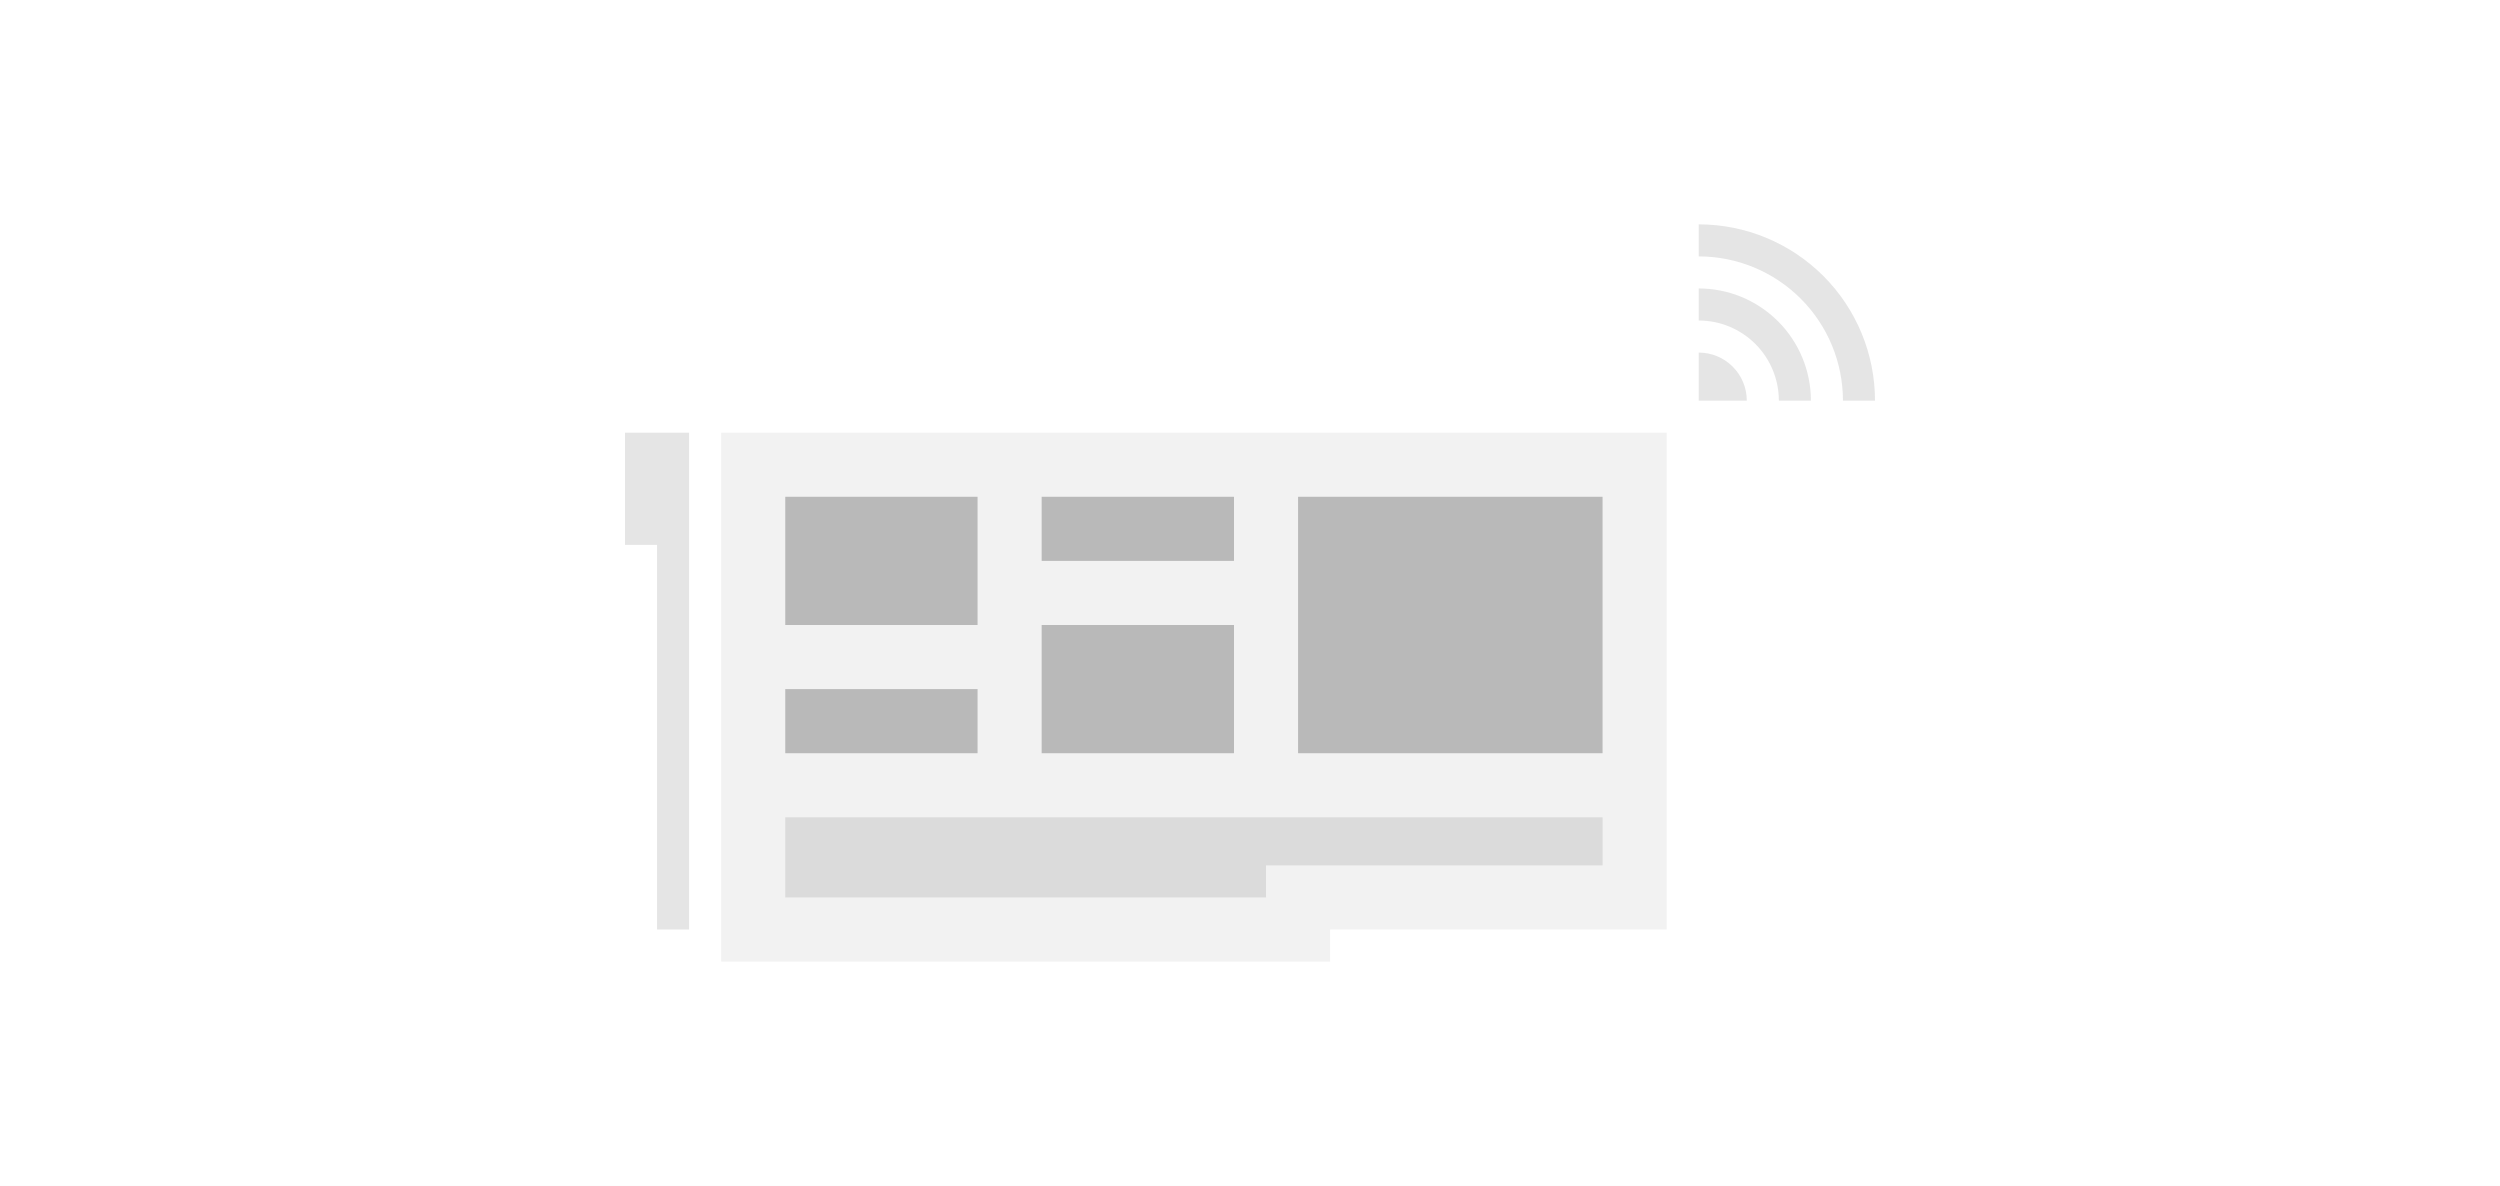
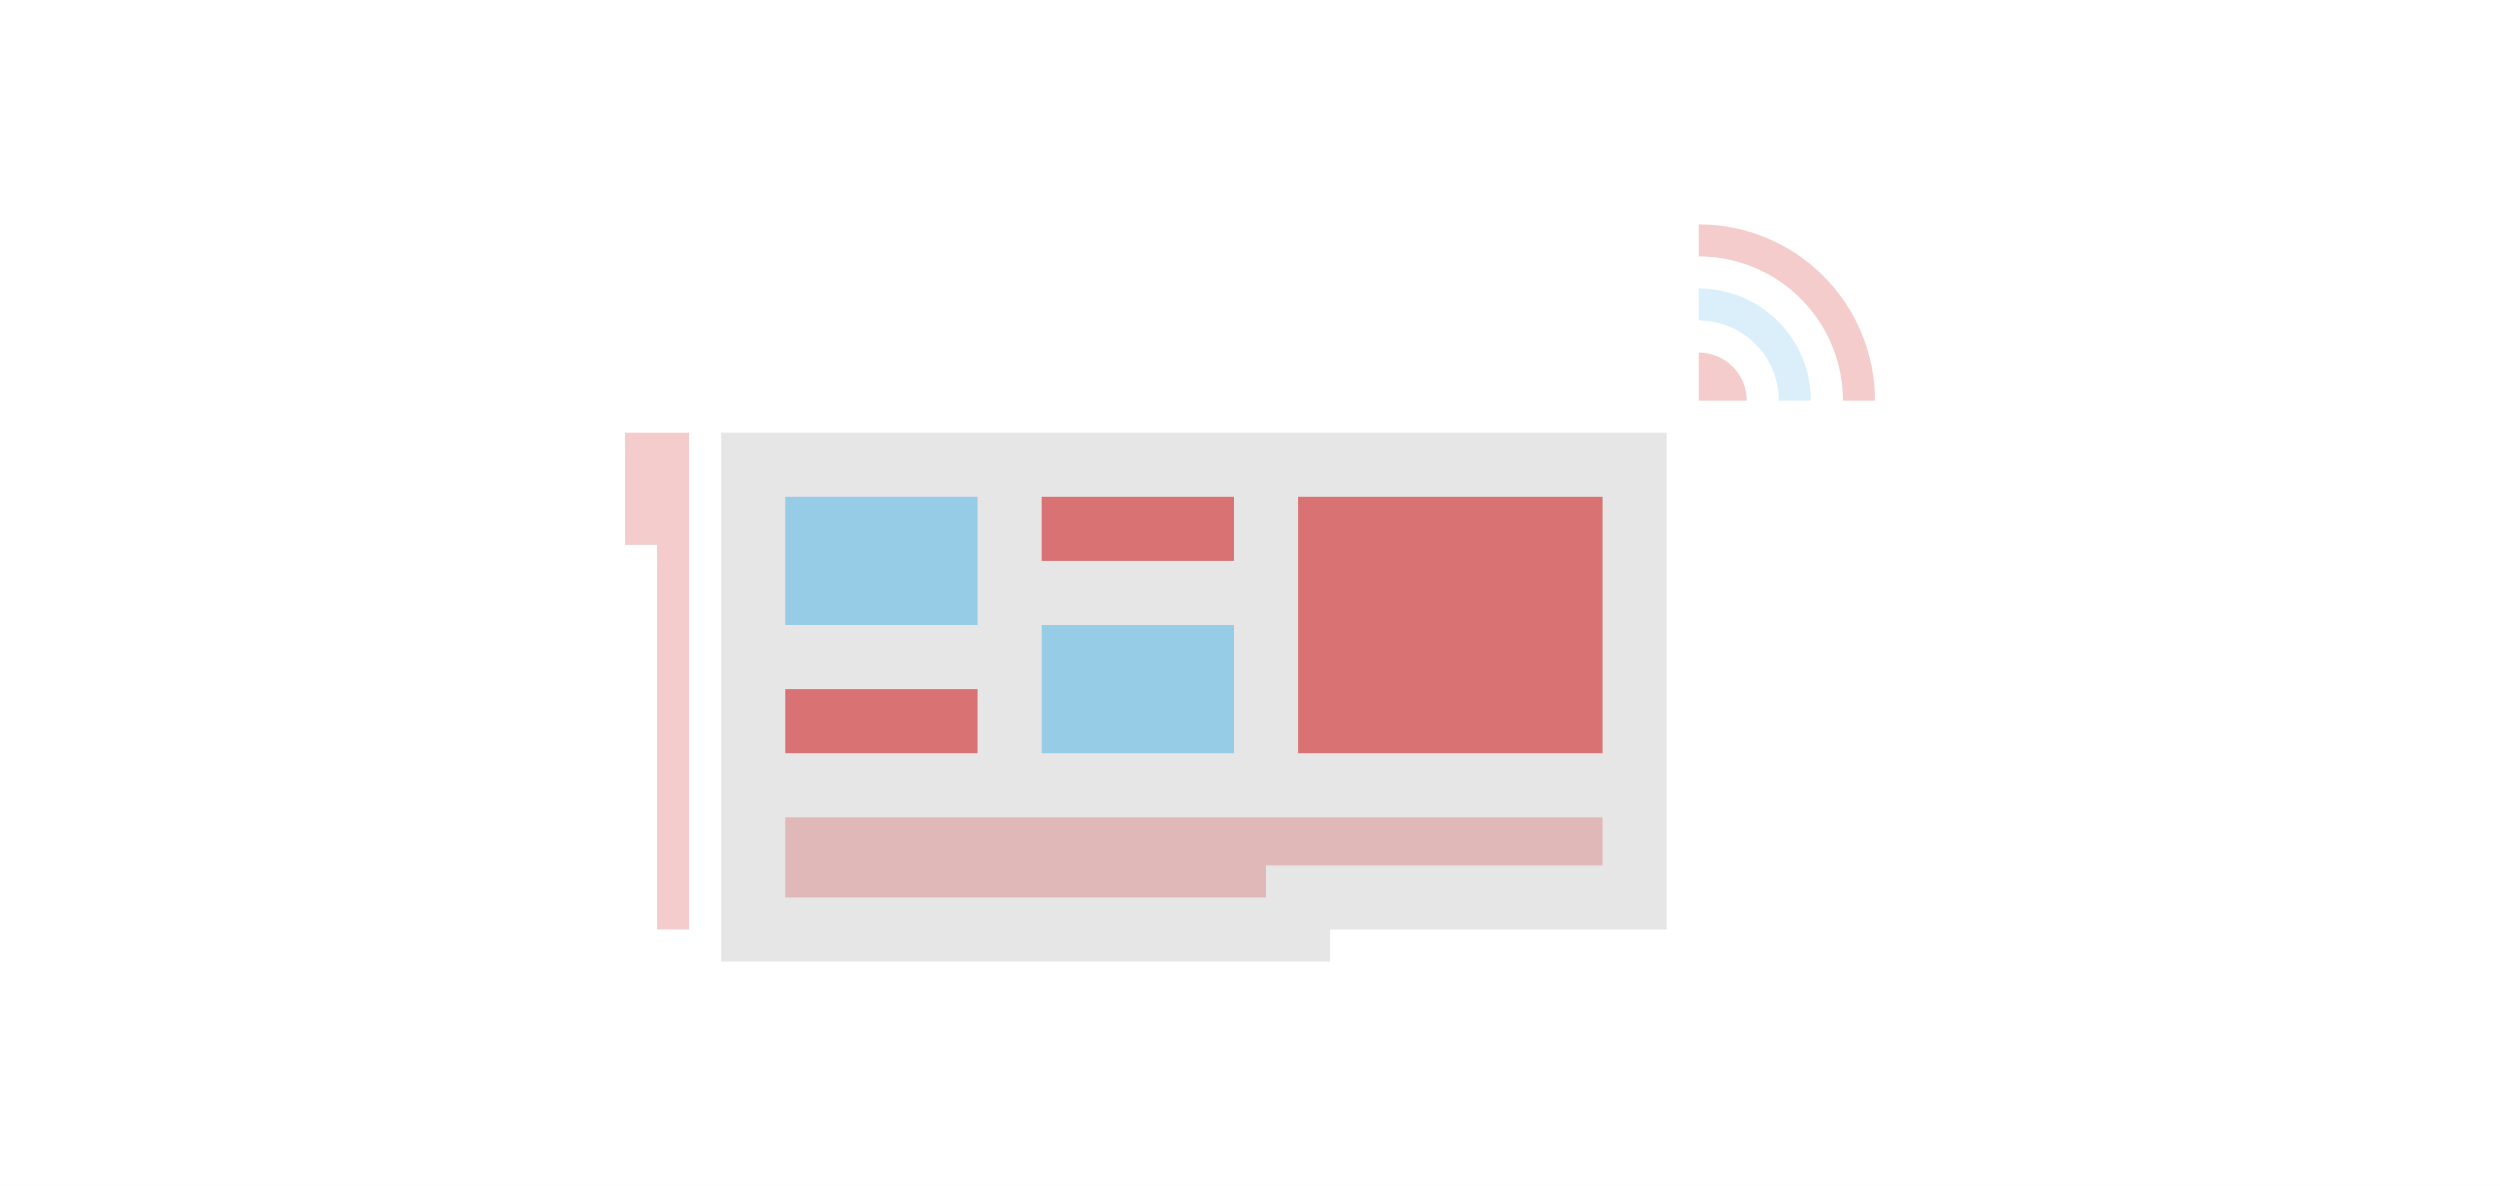
<svg xmlns="http://www.w3.org/2000/svg" width="156" height="74" viewBox="0 0 156 74" fill="none">
  <rect width="156" height="74" fill="white" />
-   <path fill-rule="evenodd" clip-rule="evenodd" d="M104 27H45V54V58V60H83V58H104V27Z" fill="#808080" fill-opacity="0.1" />
-   <path d="M61 31H49V39H61V31Z" fill="#808080" fill-opacity="0.5" />
-   <path d="M61 43H49V47H61V43Z" fill="#808080" fill-opacity="0.5" />
-   <path d="M77 31H65V35H77V31Z" fill="#808080" fill-opacity="0.5" />
-   <path d="M77 39H65V47H77V39Z" fill="#808080" fill-opacity="0.5" />
-   <path d="M100 31H81V47H100V31Z" fill="#808080" fill-opacity="0.5" />
-   <path d="M106 16V14C108.917 14 111.715 15.159 113.778 17.222C115.841 19.285 117 22.083 117 25H115C115 22.613 114.052 20.324 112.364 18.636C110.676 16.948 108.387 16 106 16Z" fill="#808080" fill-opacity="0.2" />
-   <path d="M106 25V22C106.796 22 107.559 22.316 108.121 22.879C108.684 23.441 109 24.204 109 25H106Z" fill="#808080" fill-opacity="0.2" />
-   <path d="M106 20V18C107.857 18 109.637 18.738 110.95 20.05C112.263 21.363 113 23.143 113 25H111C111 23.674 110.473 22.402 109.536 21.465C108.598 20.527 107.326 20 106 20Z" fill="#808080" fill-opacity="0.2" />
-   <path d="M43 27H39V34H41V58H43V27Z" fill="#808080" fill-opacity="0.2" />
-   <path d="M79 56H49V51H100V54H79V56Z" fill="#808080" fill-opacity="0.2" />
+   <path fill-rule="evenodd" clip-rule="evenodd" d="M104 27H45V54V58V60H83V58H104V27Z" fill="#000000" fill-opacity="0.1" />
+   <path d="M61 31H49V39H61V31Z" fill="#48b2e9" fill-opacity="0.5" />
+   <path d="M61 43H49V47H61V43Z" fill="#cc0000" fill-opacity="0.5" />
+   <path d="M77 31H65V35H77V31Z" fill="#cc0000" fill-opacity="0.5" />
+   <path d="M77 39H65V47H77V39Z" fill="#48b2e9" fill-opacity="0.5" />
+   <path d="M100 31H81V47H100V31Z" fill="#cc0000" fill-opacity="0.5" />
+   <path d="M106 16V14C108.917 14 111.715 15.159 113.778 17.222C115.841 19.285 117 22.083 117 25H115C115 22.613 114.052 20.324 112.364 18.636C110.676 16.948 108.387 16 106 16Z" fill="#cc0000" fill-opacity="0.2" />
+   <path d="M106 25V22C106.796 22 107.559 22.316 108.121 22.879C108.684 23.441 109 24.204 109 25H106Z" fill="#cc0000" fill-opacity="0.2" />
+   <path d="M106 20V18C107.857 18 109.637 18.738 110.95 20.05C112.263 21.363 113 23.143 113 25H111C111 23.674 110.473 22.402 109.536 21.465C108.598 20.527 107.326 20 106 20Z" fill="#48b2e9" fill-opacity="0.2" />
+   <path d="M43 27H39V34H41V58H43V27Z" fill="#cc0000" fill-opacity="0.2" />
+   <path d="M79 56H49V51H100V54H79V56Z" fill="#cc0000" fill-opacity="0.2" />
</svg>
